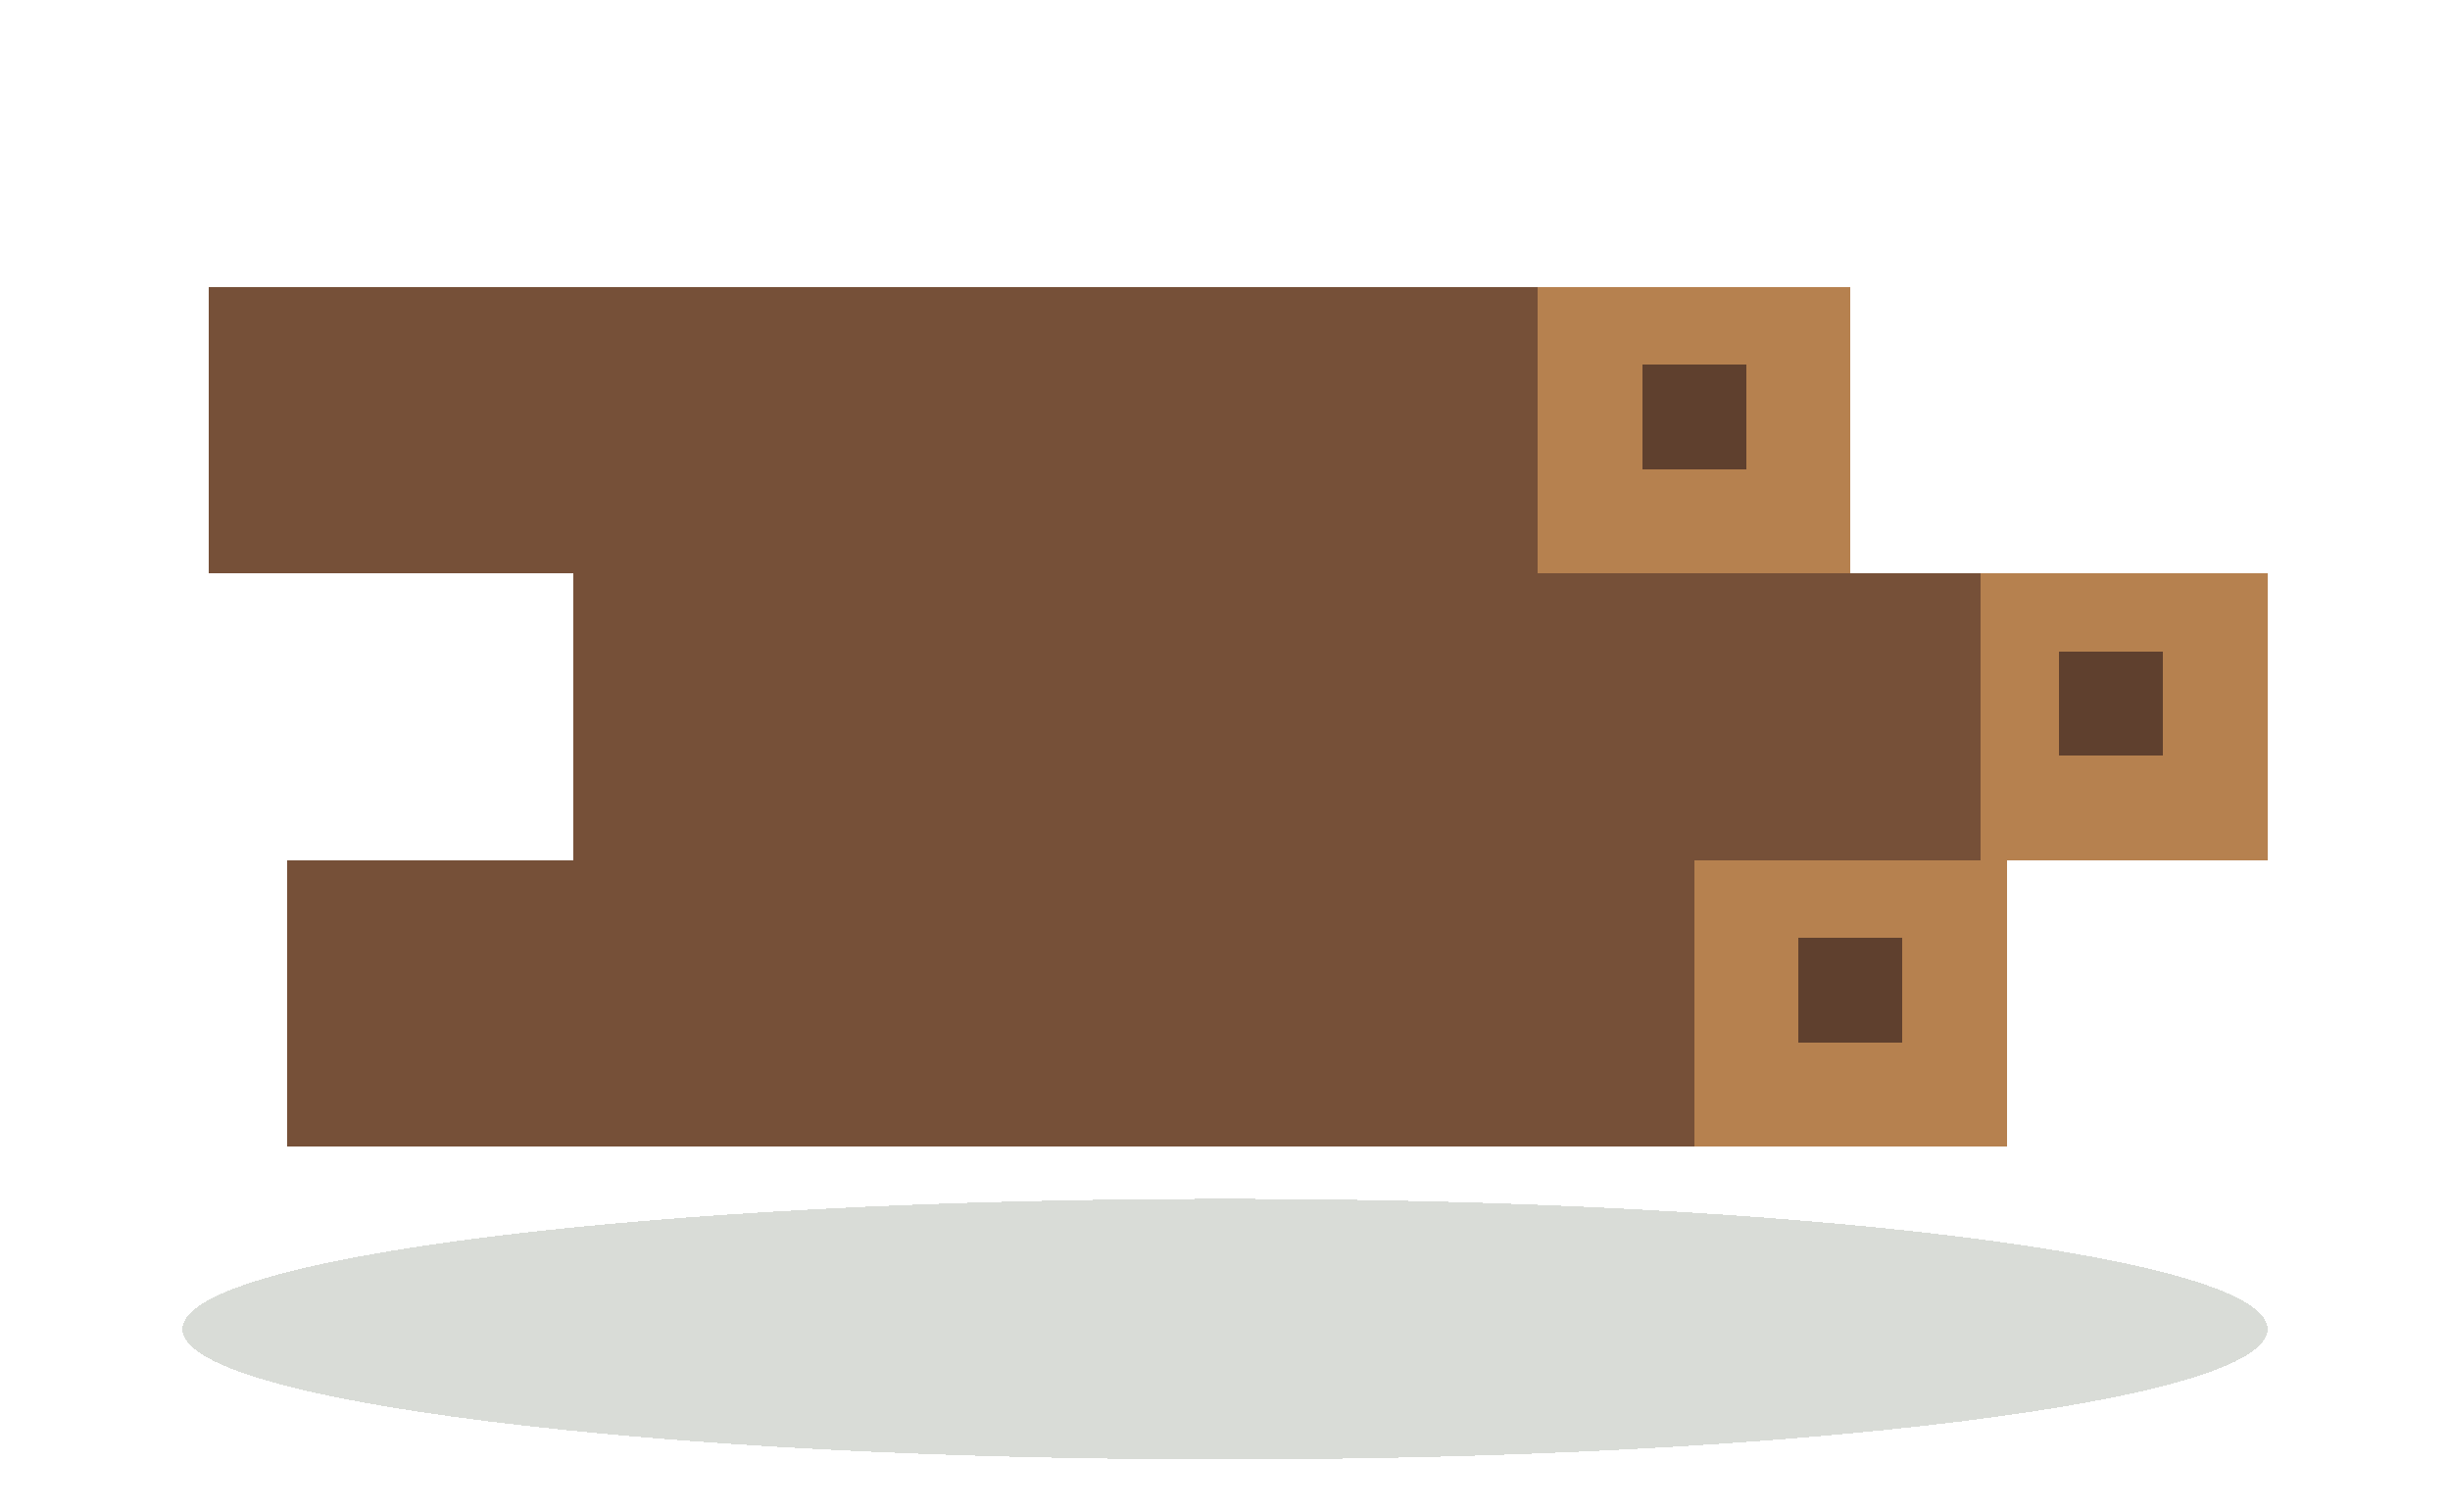
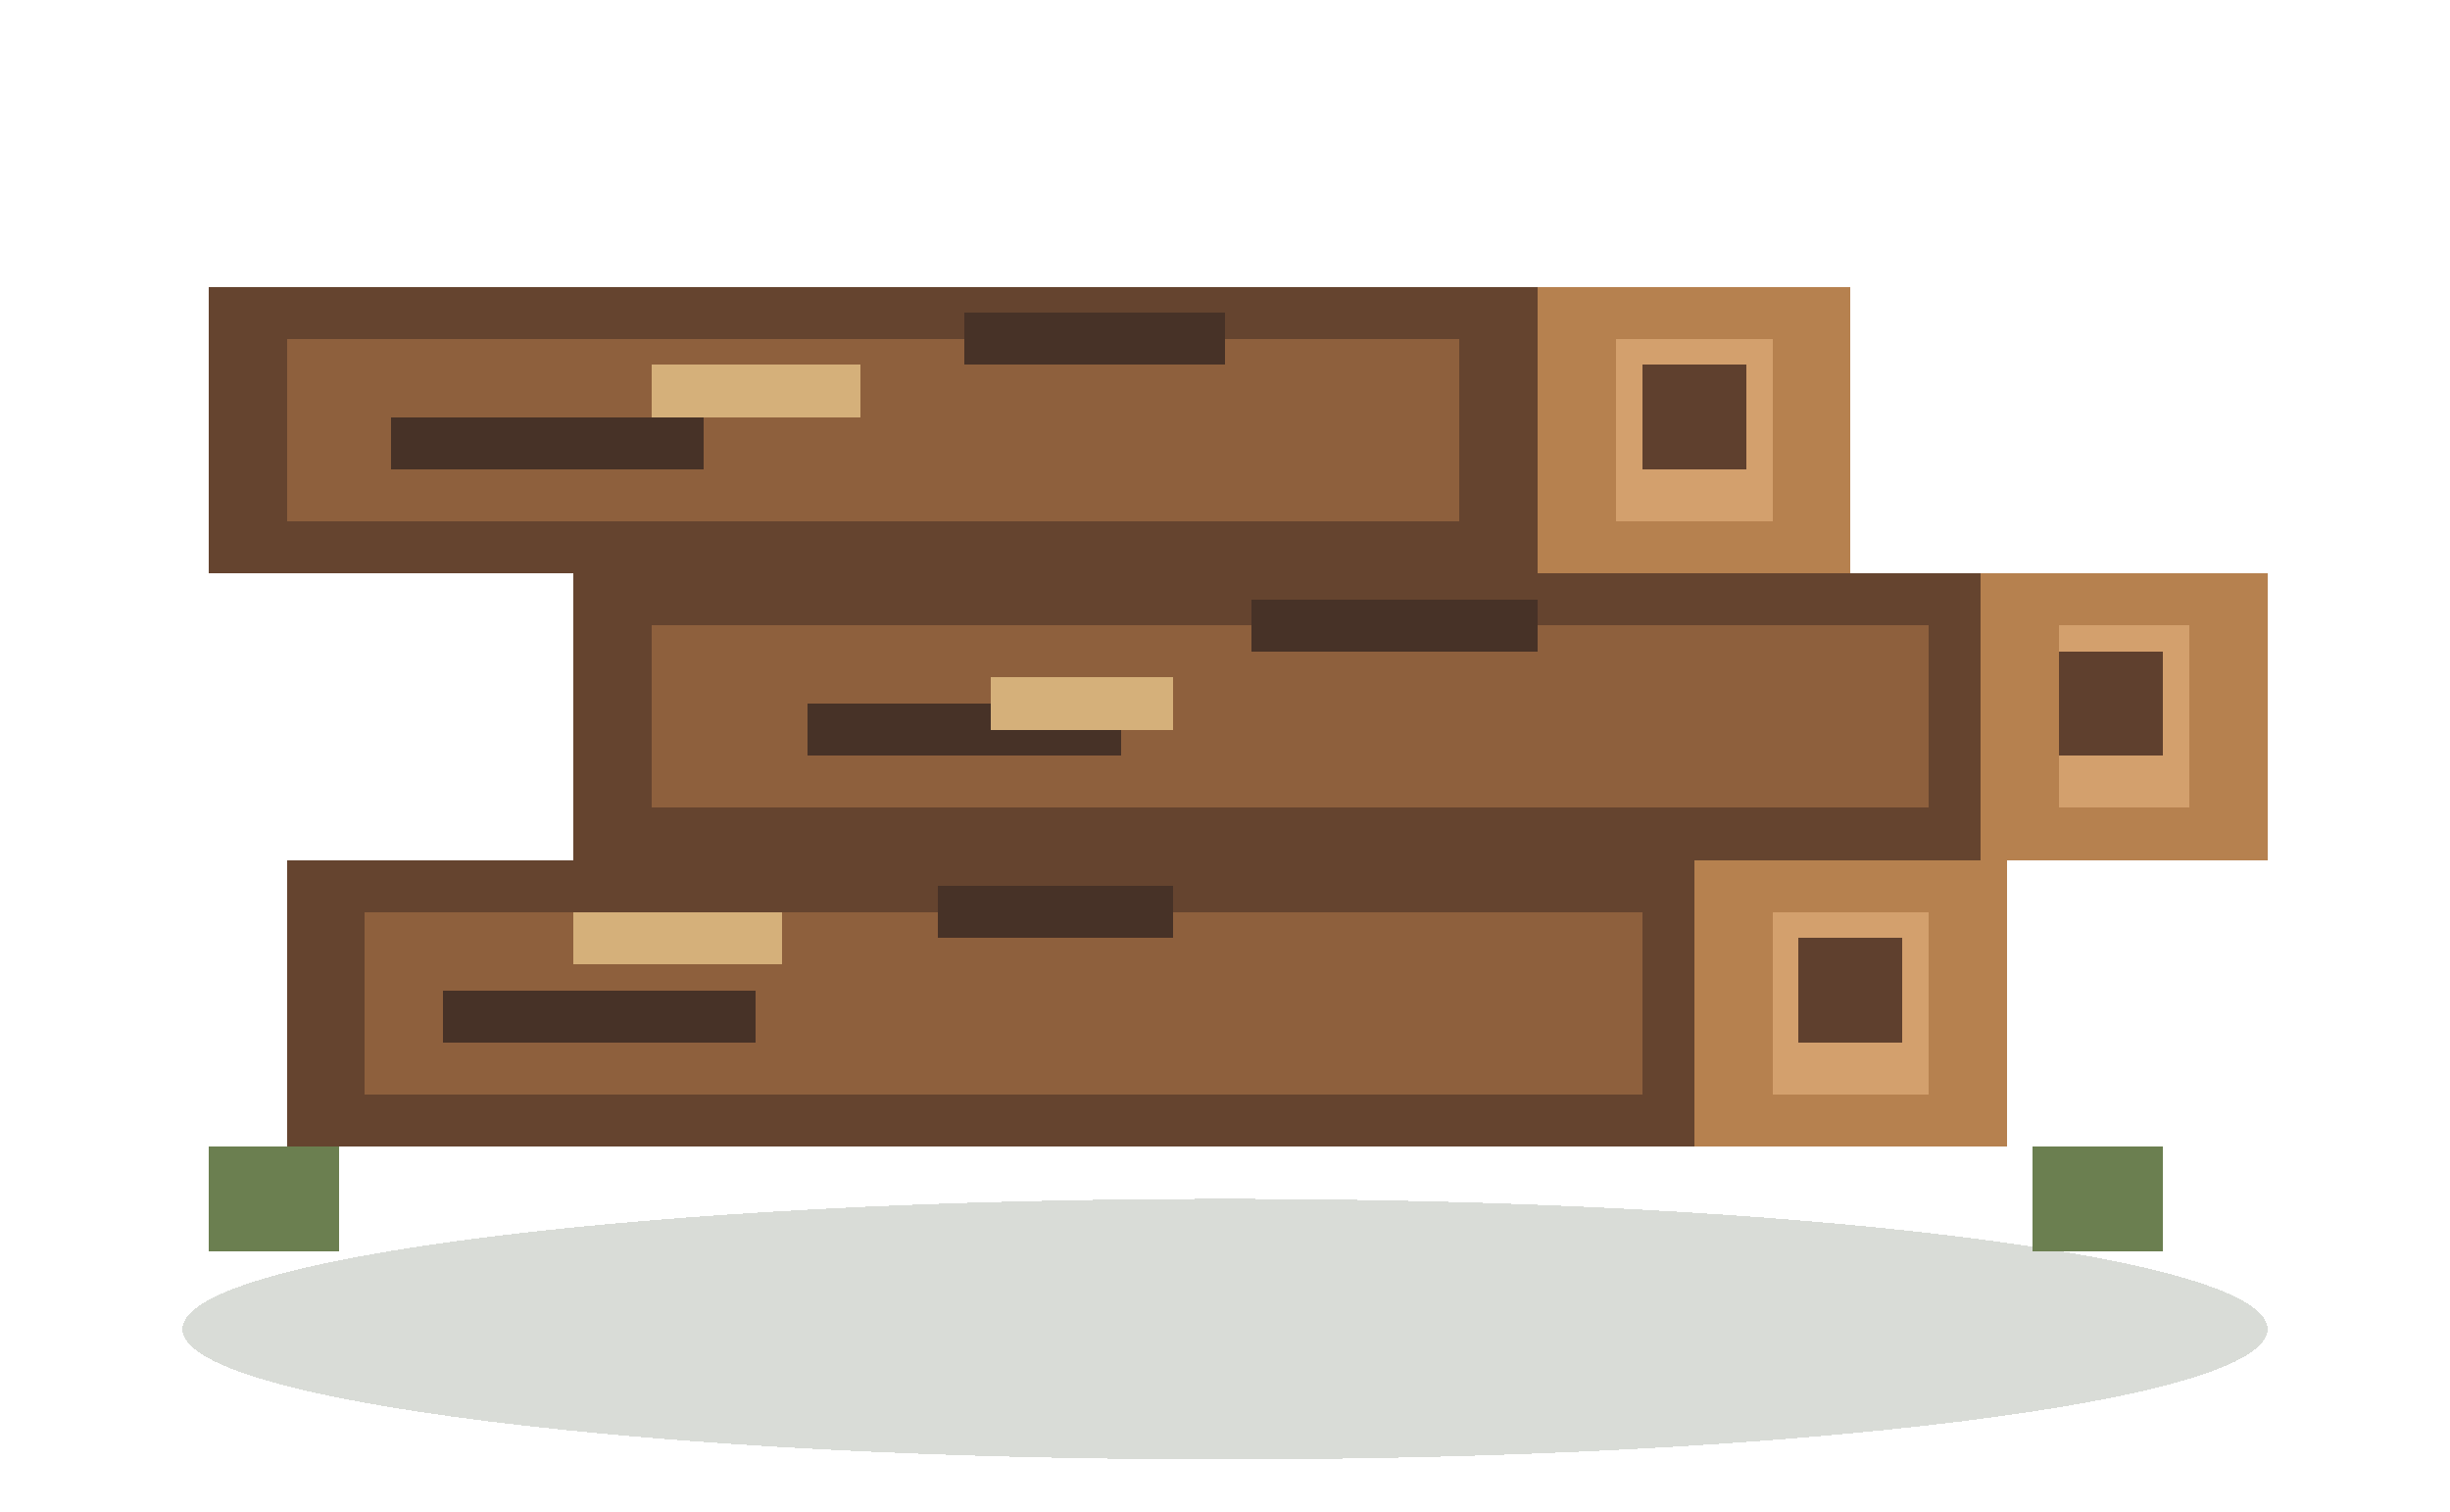
<svg xmlns="http://www.w3.org/2000/svg" width="94" height="58" viewBox="0 0 94 58" shape-rendering="crispEdges">
  <rect width="94" height="58" fill="none" />
  <ellipse cx="47" cy="51" rx="40" ry="5" fill="#405238" opacity=".2" />
-   <g fill="#765038">
+   <g fill="#65442f">
    <rect x="11" y="33" width="62" height="11" />
    <rect x="22" y="22" width="61" height="11" />
    <rect x="8" y="11" width="58" height="11" />
+   </g>
+   <g fill="#8e603d">
+     <rect x="14" y="35" width="49" height="7" />
+     <rect x="25" y="24" width="49" height="7" />
+     <rect x="11" y="13" width="45" height="7" />
  </g>
  <g fill="#b6814f">
    <rect x="65" y="33" width="12" height="11" />
    <rect x="76" y="22" width="11" height="11" />
    <rect x="59" y="11" width="12" height="11" />
  </g>
+   <g fill="#d3a06d">
+     <rect x="68" y="35" width="6" height="7" />
+     <rect x="79" y="24" width="5" height="7" />
+     <rect x="62" y="13" width="6" height="7" />
+   </g>
  <g fill="#5f402e">
    <rect x="69" y="36" width="4" height="4" />
    <rect x="79" y="25" width="4" height="4" />
    <rect x="63" y="14" width="4" height="4" />
  </g>
+   <g fill="#473227">
+     <rect x="17" y="38" width="12" height="2" />
+     <rect x="36" y="34" width="9" height="2" />
+     <rect x="31" y="27" width="12" height="2" />
+     <rect x="48" y="23" width="11" height="2" />
+     <rect x="15" y="16" width="12" height="2" />
+     <rect x="37" y="12" width="10" height="2" />
+   </g>
+   <g fill="#d5b07a">
+     <rect x="22" y="35" width="8" height="2" />
+     <rect x="38" y="26" width="7" height="2" />
+     <rect x="25" y="14" width="8" height="2" />
+   </g>
+   <g fill="#6b7f50">
+     <rect x="8" y="44" width="5" height="4" />
+     <rect x="78" y="44" width="5" height="4" />
+   </g>
</svg>
